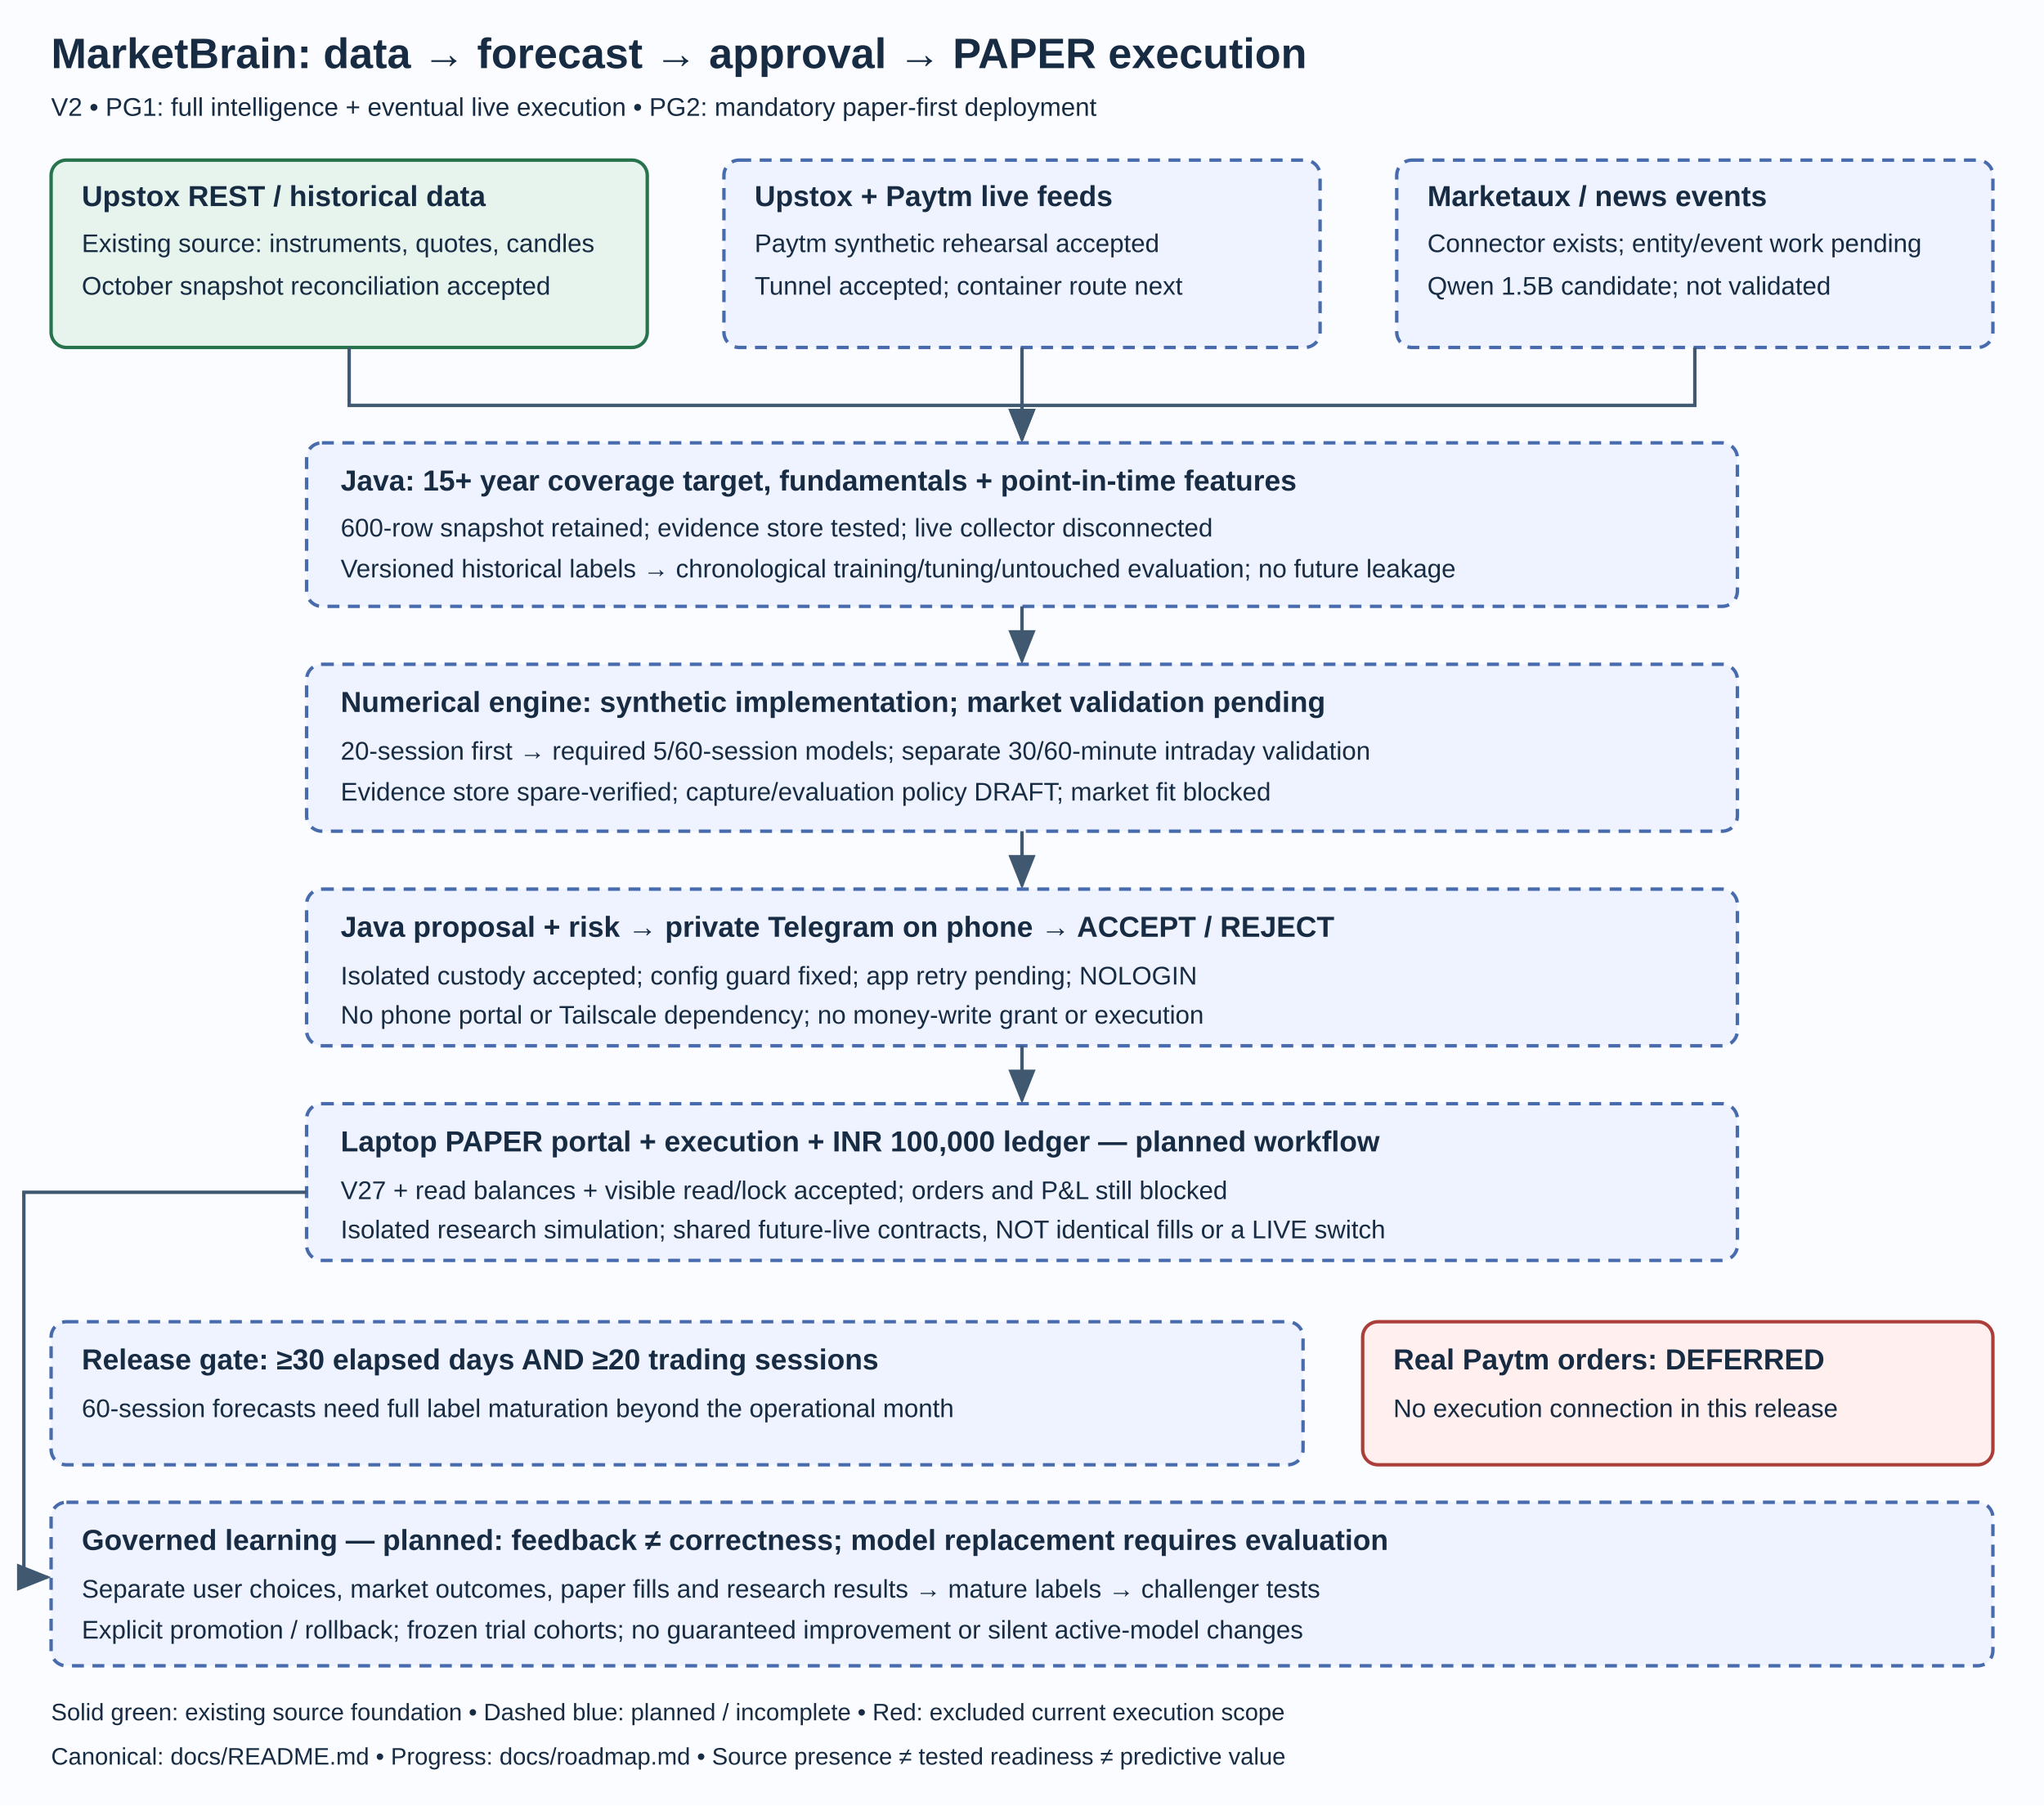
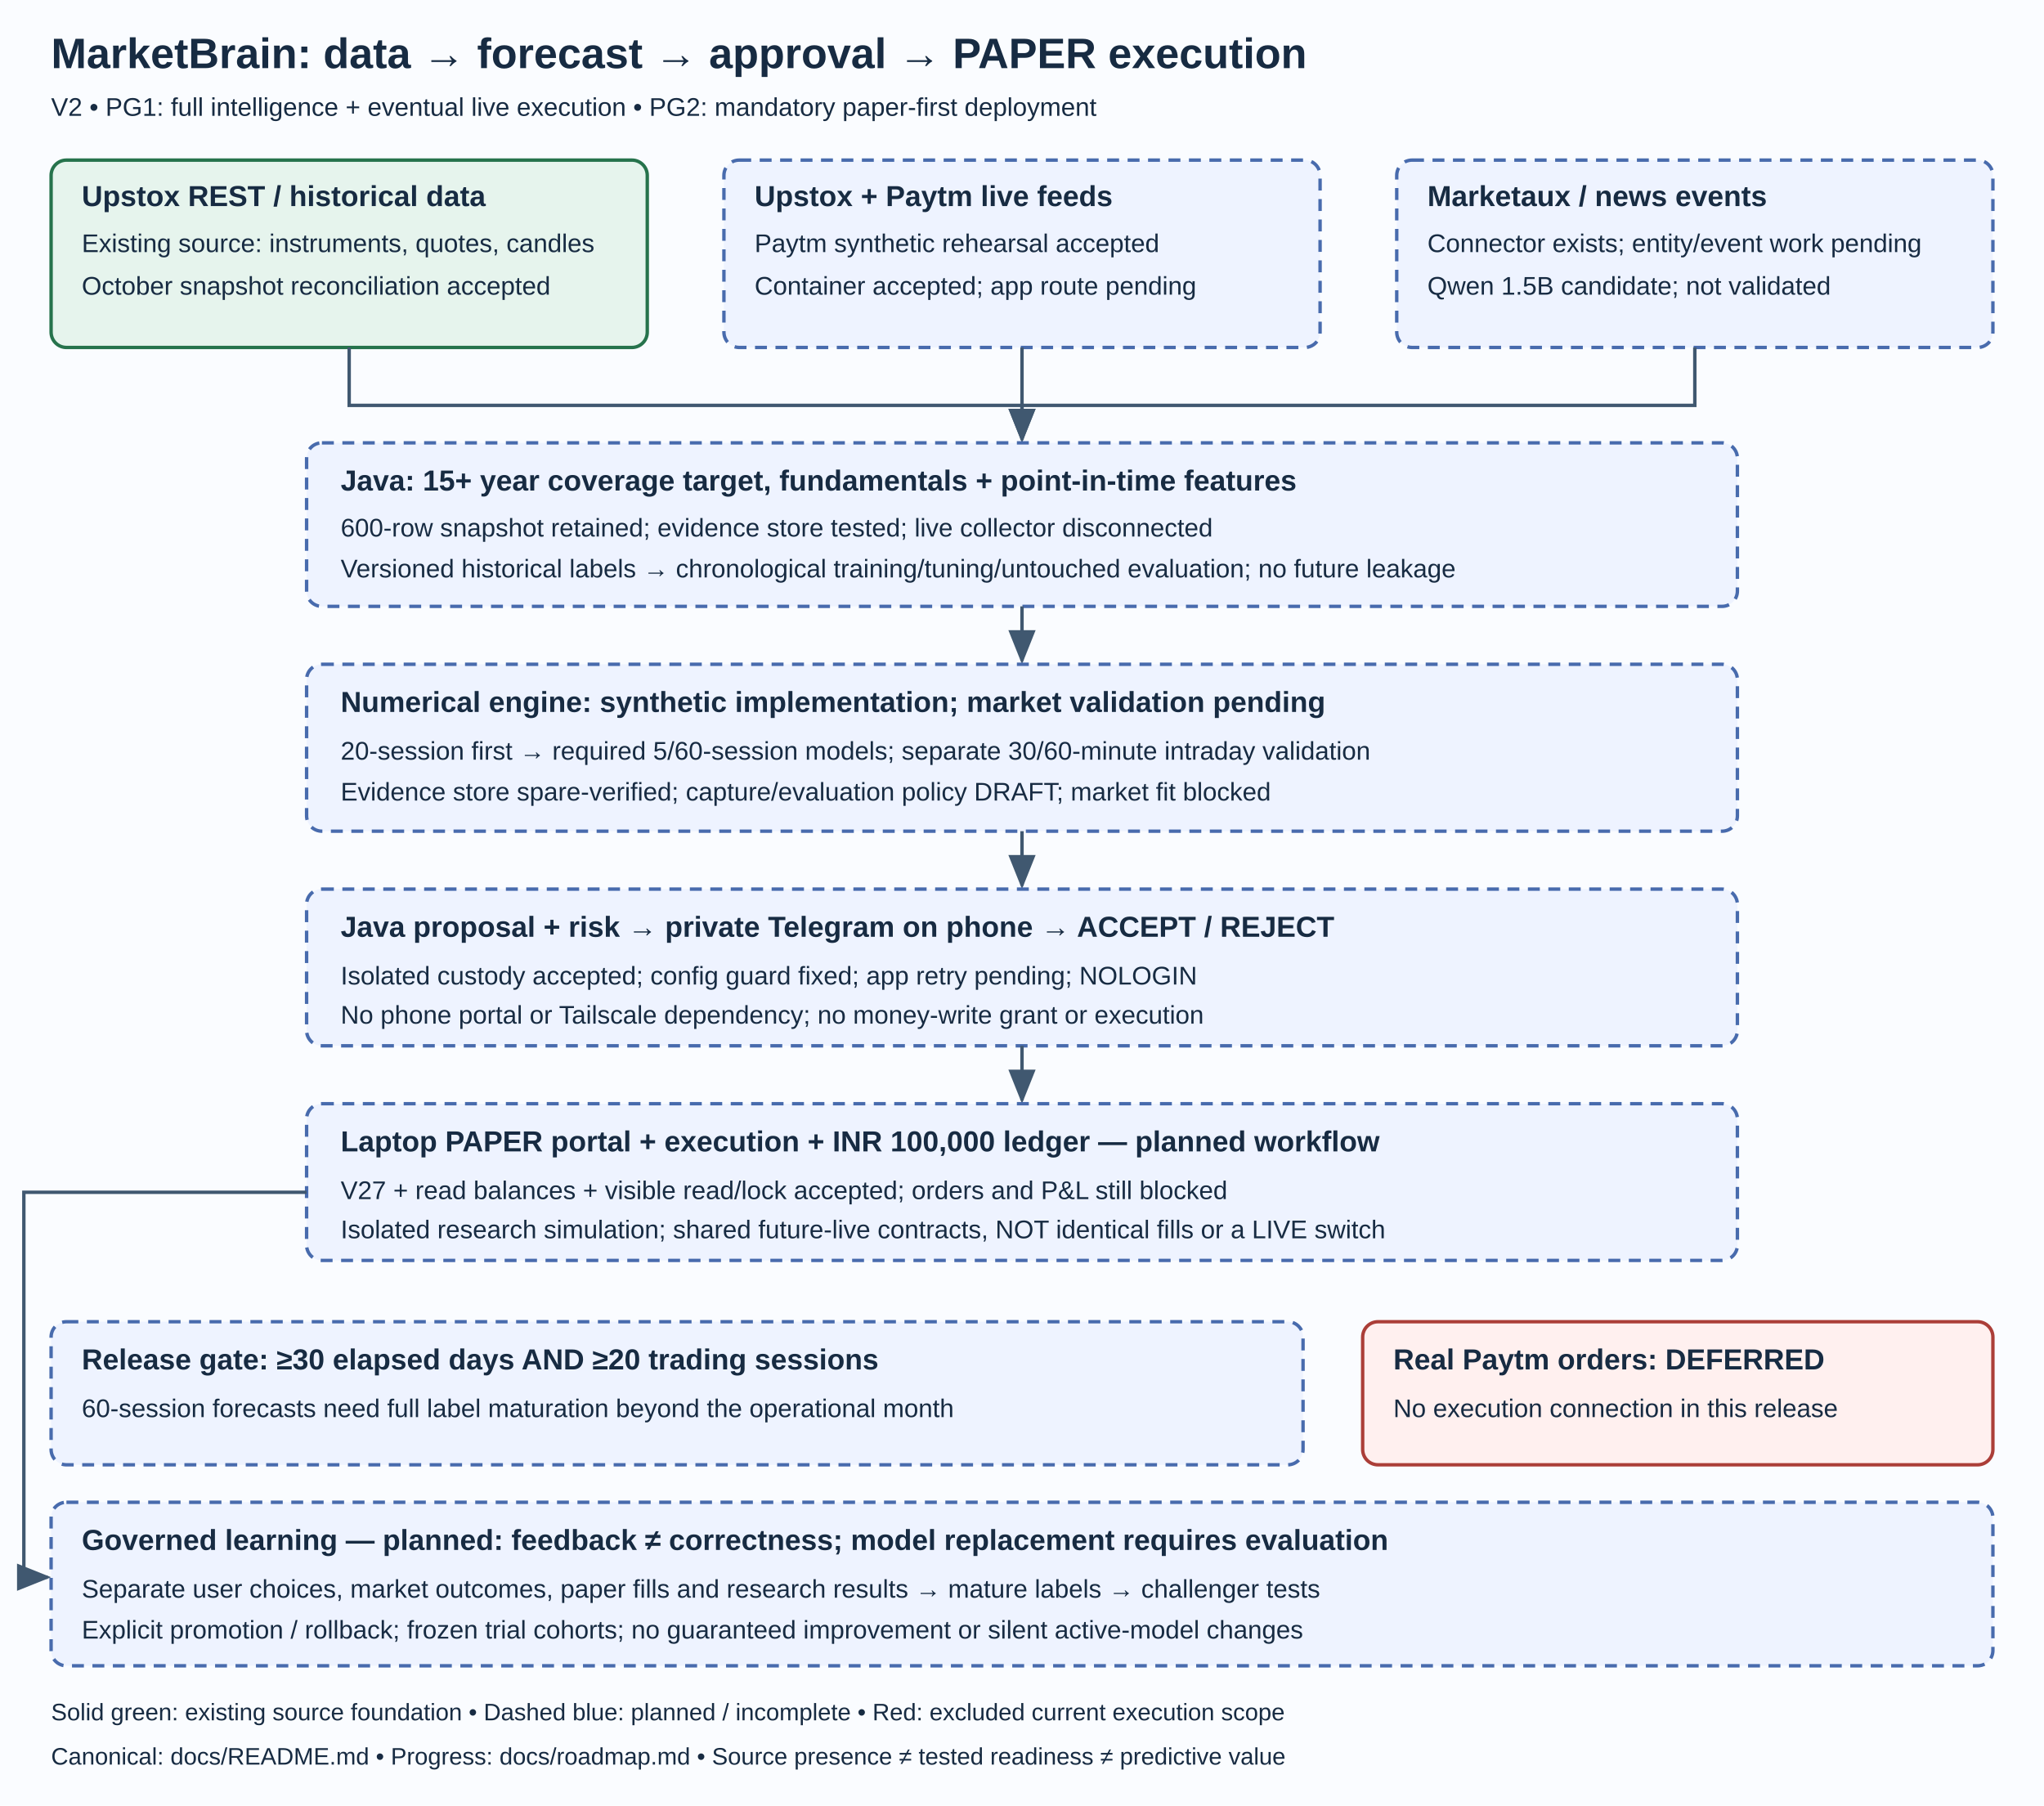
<svg xmlns="http://www.w3.org/2000/svg" width="1200" height="1060" viewBox="0 0 1200 1060" role="img" aria-labelledby="title desc">
  <defs>
    <marker id="arrow" markerWidth="10" markerHeight="8" refX="9" refY="4" orient="auto">
      <path d="M0,0 L10,4 L0,8 Z" fill="#405870" />
    </marker>
    <style>
      text { font-family: Arial, sans-serif; fill: #172b42; }
      .heading { font-size: 25px; font-weight: bold; }
      .label { font-size: 17px; font-weight: bold; }
      .body { font-size: 15px; }
      .small { font-size: 14px; }
      .existing { fill: #e6f4ed; stroke: #26734c; stroke-width: 2; }
      .planned { fill: #eef3ff; stroke: #486bad; stroke-width: 2; stroke-dasharray: 7 5; }
      .blocked { fill: #fff0ef; stroke: #ab3e38; stroke-width: 2; }
      .line { fill: none; stroke: #405870; stroke-width: 2; marker-end: url(#arrow); }
    </style>
  </defs>
  <rect width="1200" height="1060" fill="#fafcff" />
  <text x="30" y="40" class="heading">MarketBrain: data → forecast → approval → PAPER execution</text>
  <text x="30" y="68" class="body">V2 • PG1: full intelligence + eventual live execution • PG2: mandatory paper-first deployment</text>
  <rect x="30" y="94" width="350" height="110" rx="9" class="existing" />
  <text x="48" y="121" class="label">Upstox REST / historical data</text>
  <text x="48" y="148" class="body">Existing source: instruments, quotes, candles</text>
  <text x="48" y="173" class="body">October snapshot reconciliation accepted</text>
  <rect x="425" y="94" width="350" height="110" rx="9" class="planned" />
  <text x="443" y="121" class="label">Upstox + Paytm live feeds</text>
  <text x="443" y="148" class="body">Paytm synthetic rehearsal accepted</text>
-   <text x="443" y="173" class="body">Tunnel accepted; container route next</text>
+   <text x="443" y="173" class="body">Container accepted; app route pending</text>
  <rect x="820" y="94" width="350" height="110" rx="9" class="planned" />
  <text x="838" y="121" class="label">Marketaux / news events</text>
  <text x="838" y="148" class="body">Connector exists; entity/event work pending</text>
  <text x="838" y="173" class="body">Qwen 1.5B candidate; not validated</text>
  <path d="M205 204 V238 H600 V258" class="line" />
  <path d="M600 204 V258" class="line" />
  <path d="M995 204 V238 H600" fill="none" stroke="#405870" stroke-width="2" />
  <rect x="180" y="260" width="840" height="96" rx="9" class="planned" />
  <text x="200" y="288" class="label">Java: 15+ year coverage target, fundamentals + point-in-time features</text>
  <text x="200" y="315" class="body">600-row snapshot retained; evidence store tested; live collector disconnected</text>
  <text x="200" y="339" class="body">Versioned historical labels → chronological training/tuning/untouched evaluation; no future leakage</text>
  <path d="M600 356 V388" class="line" />
  <rect x="180" y="390" width="840" height="98" rx="9" class="planned" />
  <text x="200" y="418" class="label">Numerical engine: synthetic implementation; market validation pending</text>
  <text x="200" y="446" class="body">20-session first → required 5/60-session models; separate 30/60-minute intraday validation</text>
  <text x="200" y="470" class="body">Evidence store spare-verified; capture/evaluation policy DRAFT; market fit blocked</text>
  <path d="M600 488 V520" class="line" />
  <rect x="180" y="522" width="840" height="92" rx="9" class="planned" />
  <text x="200" y="550" class="label">Java proposal + risk → private Telegram on phone → ACCEPT / REJECT</text>
  <text x="200" y="578" class="body">Isolated custody accepted; config guard fixed; app retry pending; NOLOGIN</text>
  <text x="200" y="601" class="body">No phone portal or Tailscale dependency; no money-write grant or execution</text>
  <path d="M600 614 V646" class="line" />
  <rect x="180" y="648" width="840" height="92" rx="9" class="planned" />
  <text x="200" y="676" class="label">Laptop PAPER portal + execution + INR 100,000 ledger — planned workflow</text>
  <text x="200" y="704" class="body">V27 + read balances + visible read/lock accepted; orders and P&amp;L still blocked</text>
  <text x="200" y="727" class="body">Isolated research simulation; shared future-live contracts, NOT identical fills or a LIVE switch</text>
  <rect x="30" y="776" width="735" height="84" rx="9" class="planned" />
  <text x="48" y="804" class="label">Release gate: ≥30 elapsed days AND ≥20 trading sessions</text>
  <text x="48" y="832" class="body">60-session forecasts need full label maturation beyond the operational month</text>
  <rect x="800" y="776" width="370" height="84" rx="9" class="blocked" />
  <text x="818" y="804" class="label">Real Paytm orders: DEFERRED</text>
  <text x="818" y="832" class="body">No execution connection in this release</text>
  <path d="M180 700 H14 V926 H28" class="line" />
  <rect x="30" y="882" width="1140" height="96" rx="9" class="planned" />
  <text x="48" y="910" class="label">Governed learning — planned: feedback ≠ correctness; model replacement requires evaluation</text>
  <text x="48" y="938" class="body">Separate user choices, market outcomes, paper fills and research results → mature labels → challenger tests</text>
  <text x="48" y="962" class="body">Explicit promotion / rollback; frozen trial cohorts; no guaranteed improvement or silent active-model changes</text>
  <text x="30" y="1010" class="small">Solid green: existing source foundation • Dashed blue: planned / incomplete • Red: excluded current execution scope</text>
  <text x="30" y="1036" class="small">Canonical: docs/README.md • Progress: docs/roadmap.md • Source presence ≠ tested readiness ≠ predictive value</text>
</svg>
